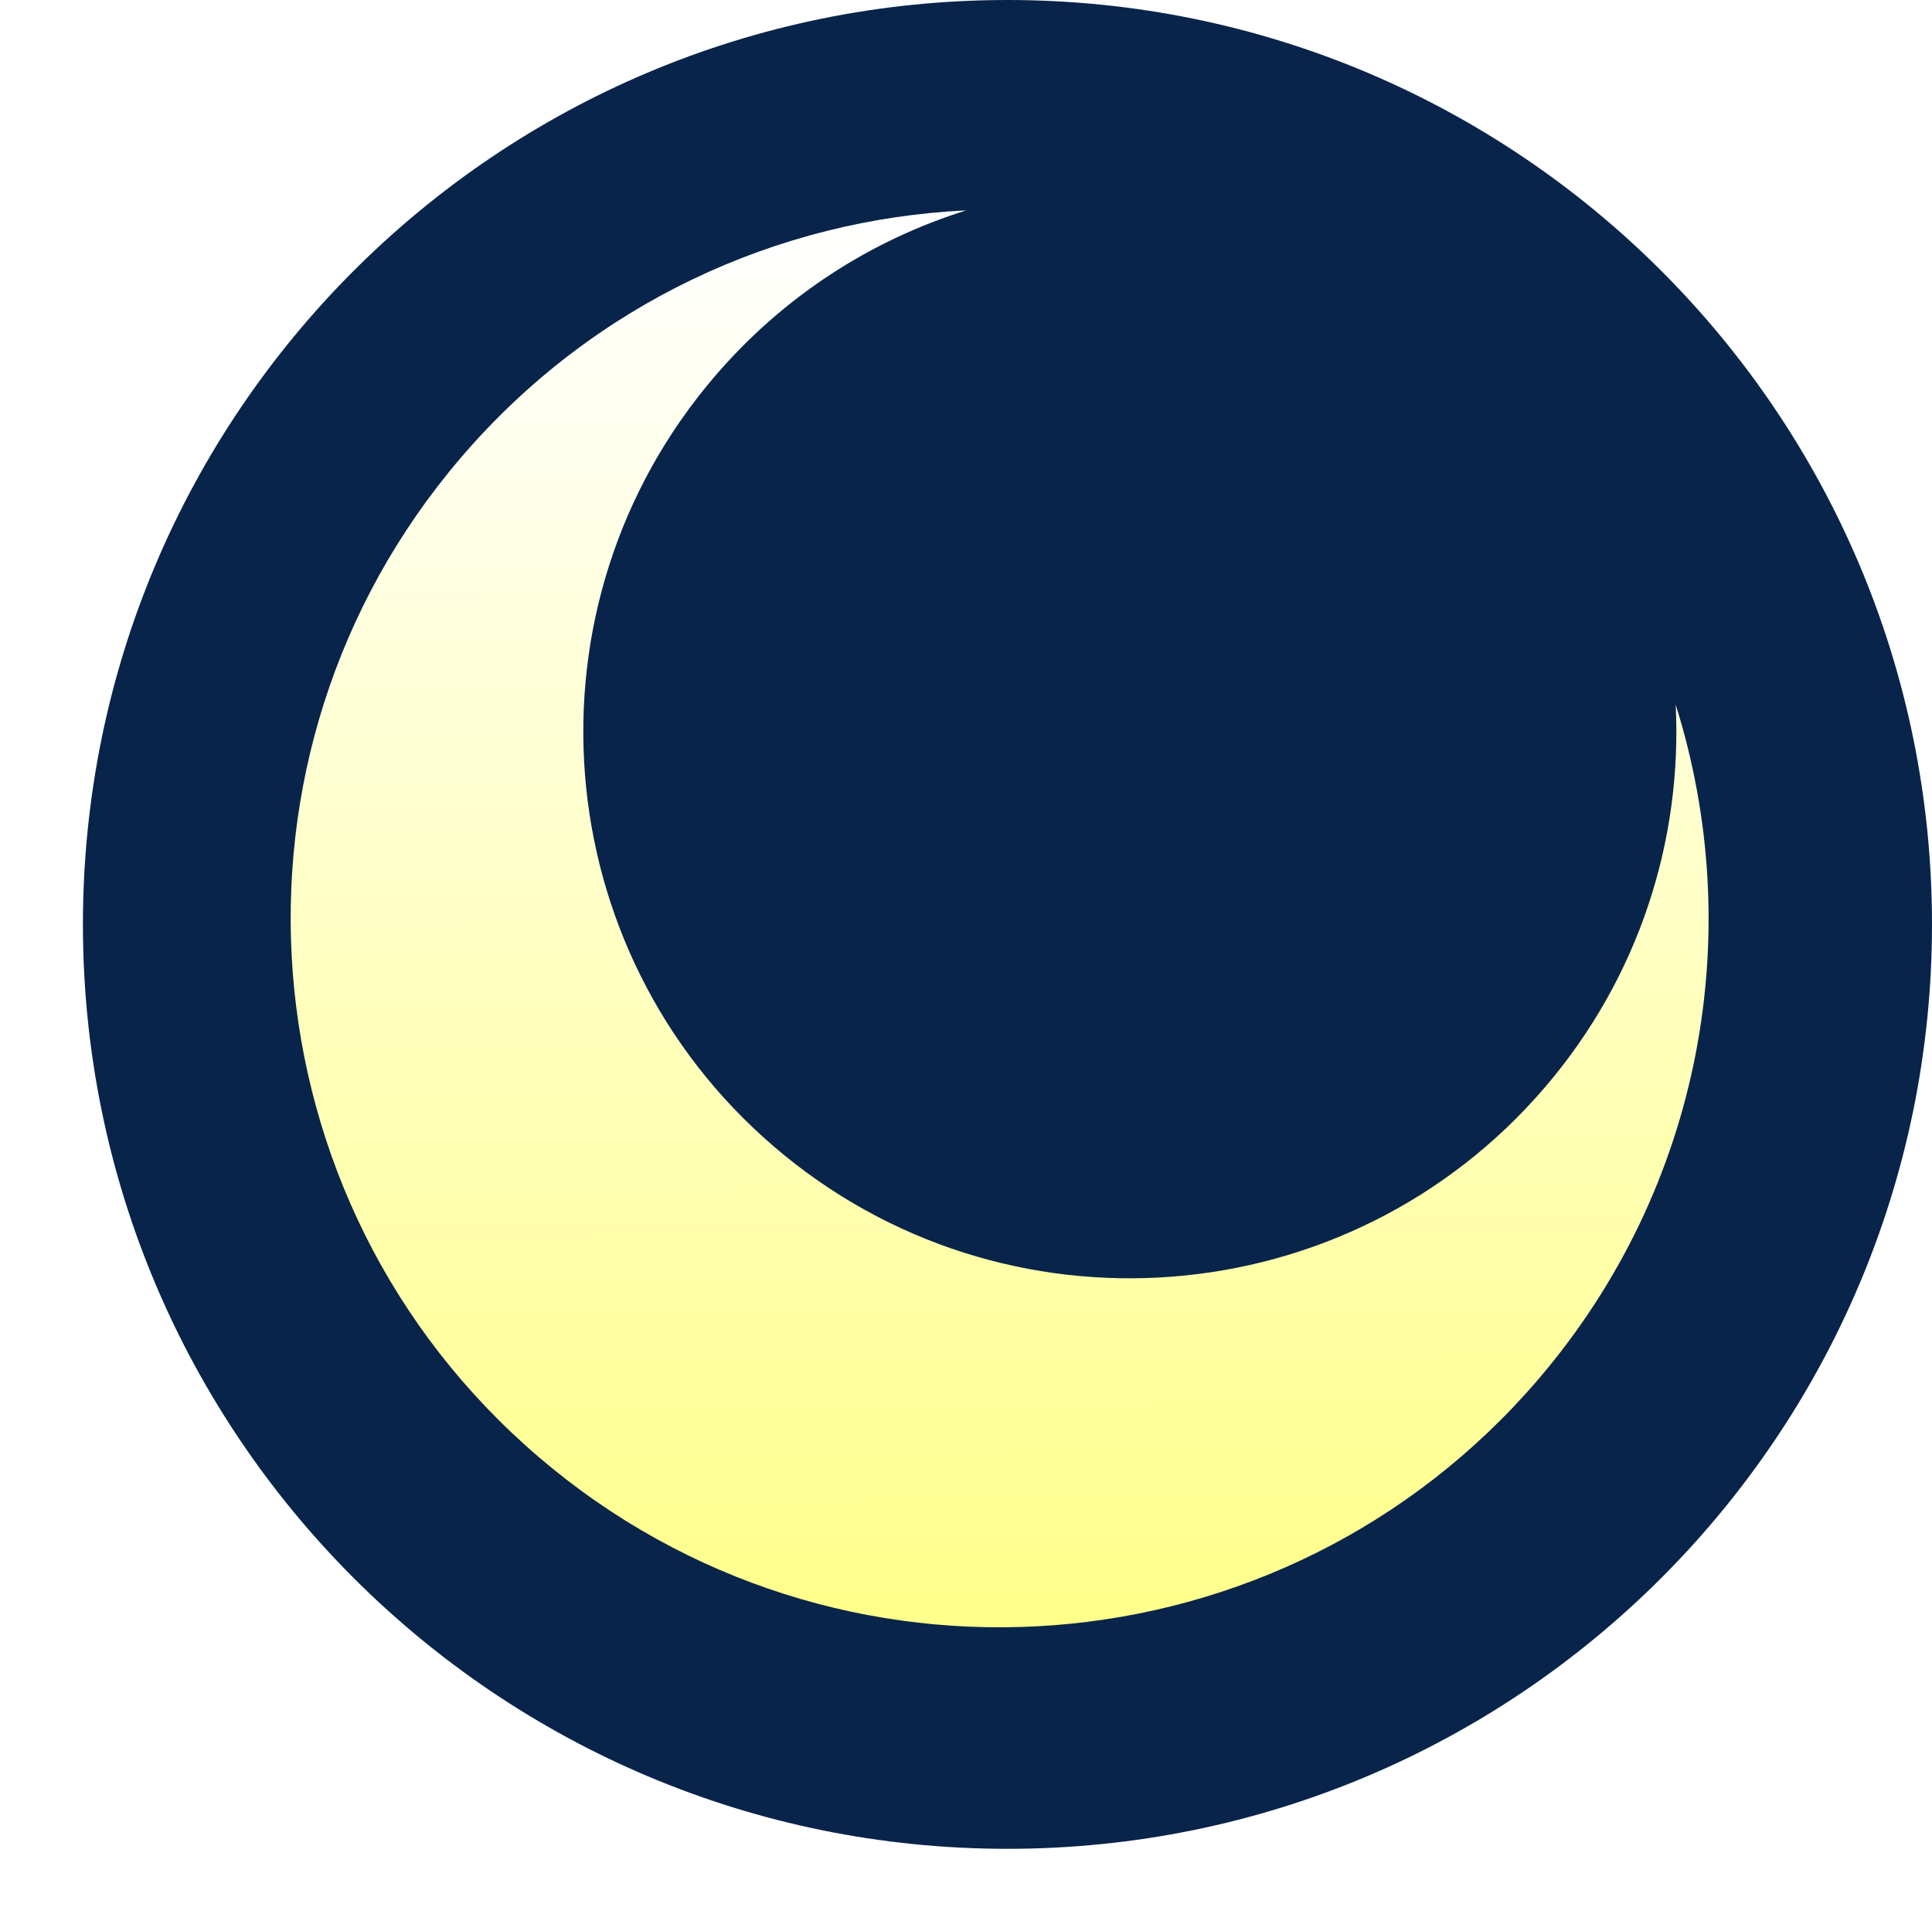
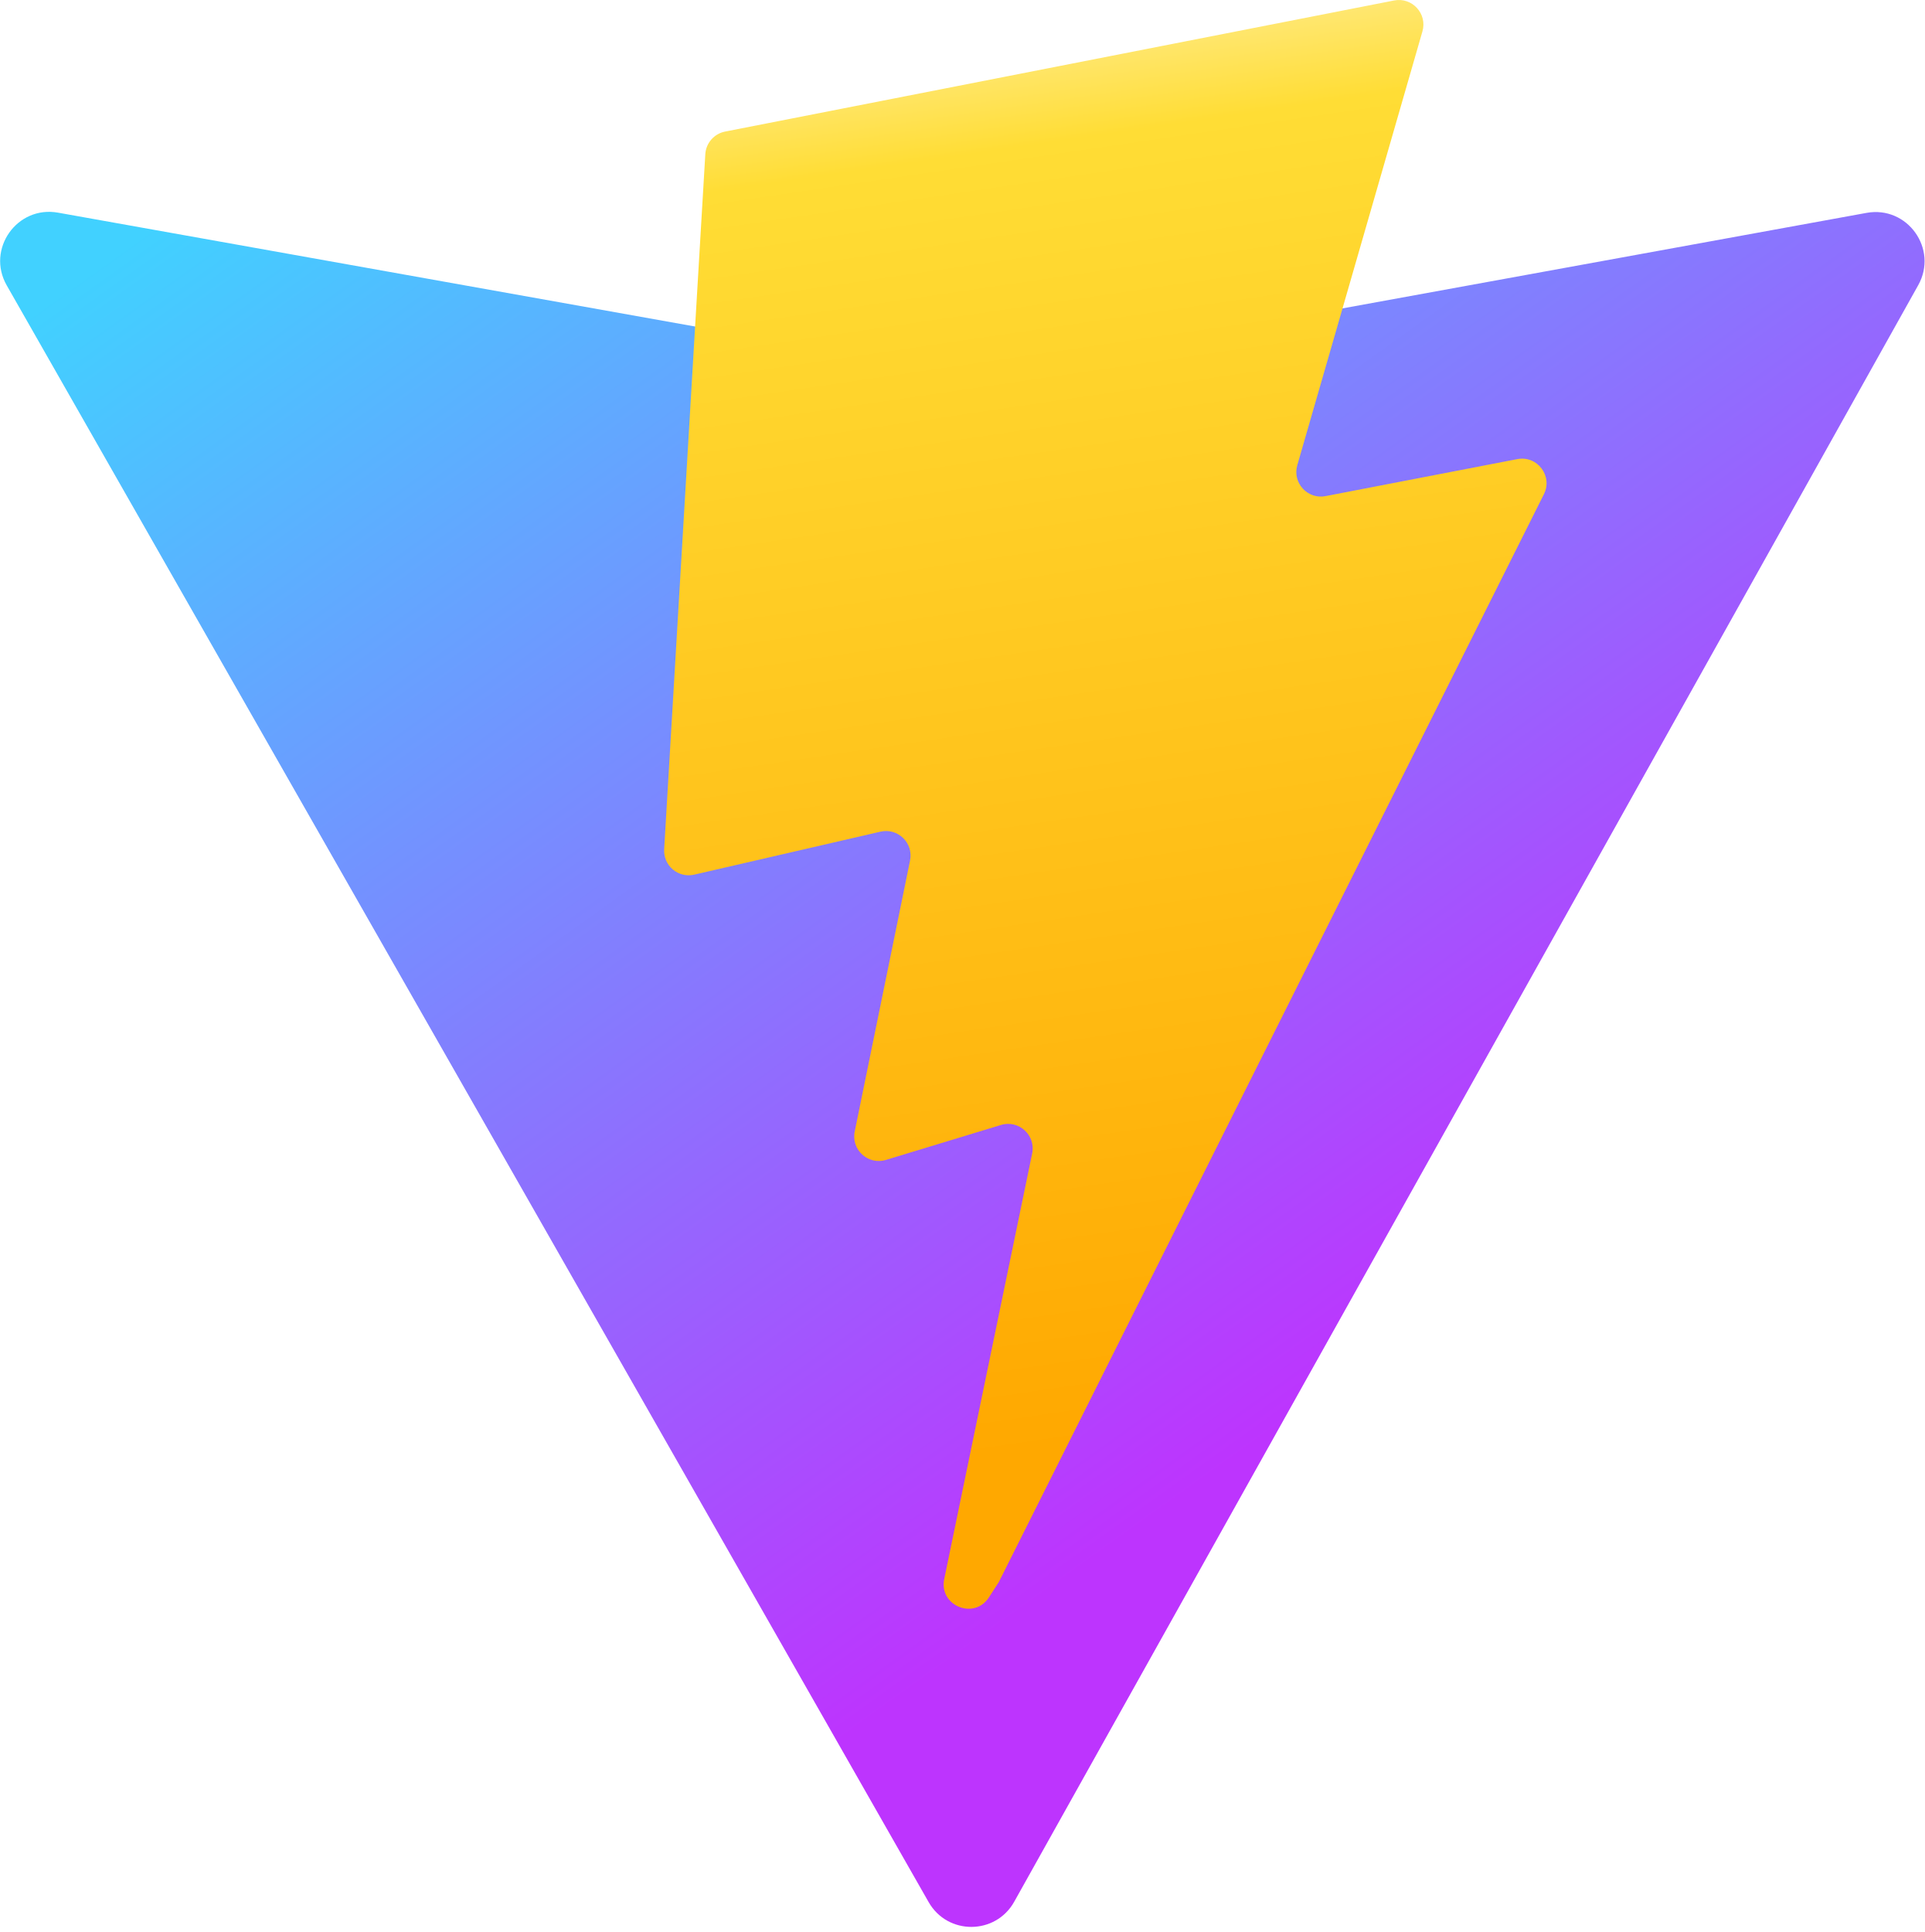
- <svg xmlns="http://www.w3.org/2000/svg" width="233" height="232" viewBox="0 0 233 232" fill="none">
-   <circle cx="121.5" cy="111.5" r="111.5" fill="#09244A" />
-   <path d="M55.626 55.154C71.585 36.526 93.819 26.452 116.528 25.376C105.124 28.942 94.551 35.649 86.204 45.392C62.521 73.036 65.732 114.645 93.376 138.328C121.02 162.011 162.629 158.8 186.312 131.156C197.734 117.824 202.899 101.245 202.087 84.994C210.67 112.222 205.428 143.13 185.487 166.407C154.765 202.267 100.79 206.432 64.93 175.71C29.07 144.989 24.905 91.014 55.626 55.154Z" fill="url(#paint0_linear_36_6)" />
+ <svg xmlns="http://www.w3.org/2000/svg" aria-hidden="true" role="img" class="iconify iconify--logos" width="31.88" height="32" preserveAspectRatio="xMidYMid meet" viewBox="0 0 256 257">
  <defs>
-     <linearGradient id="paint0_linear_36_6" x1="121.861" y1="27.042" x2="123.01" y2="239.333" gradientUnits="userSpaceOnUse">
-       <stop stop-color="white" />
-       <stop offset="1" stop-color="#FFFF6C" />
+     <linearGradient id="IconifyId1813088fe1fbc01fb466" x1="-.828%" x2="57.636%" y1="7.652%" y2="78.411%">
+       <stop offset="0%" stop-color="#41D1FF" />
+       <stop offset="100%" stop-color="#BD34FE" />
+     </linearGradient>
+     <linearGradient id="IconifyId1813088fe1fbc01fb467" x1="43.376%" x2="50.316%" y1="2.242%" y2="89.03%">
+       <stop offset="0%" stop-color="#FFEA83" />
+       <stop offset="8.333%" stop-color="#FFDD35" />
+       <stop offset="100%" stop-color="#FFA800" />
    </linearGradient>
  </defs>
+   <path fill="url(#IconifyId1813088fe1fbc01fb466)" d="M255.153 37.938L134.897 252.976c-2.483 4.44-8.862 4.466-11.382.048L.875 37.958c-2.746-4.814 1.371-10.646 6.827-9.67l120.385 21.517a6.537 6.537 0 0 0 2.322-.004l117.867-21.483c5.438-.991 9.574 4.796 6.877 9.62Z" />
+   <path fill="url(#IconifyId1813088fe1fbc01fb467)" d="M185.432.063L96.44 17.501a3.268 3.268 0 0 0-2.634 3.014l-5.474 92.456a3.268 3.268 0 0 0 3.997 3.378l24.777-5.718c2.318-.535 4.413 1.507 3.936 3.838l-7.361 36.047c-.495 2.426 1.782 4.5 4.151 3.78l15.304-4.649c2.372-.72 4.652 1.36 4.15 3.788l-11.698 56.621c-.732 3.542 3.979 5.473 5.943 2.437l1.313-2.028l72.516-144.72c1.215-2.423-.88-5.186-3.54-4.672l-25.505 4.922c-2.396.462-4.435-1.77-3.759-4.114l16.646-57.705c.677-2.35-1.37-4.583-3.769-4.113Z" />
</svg>
